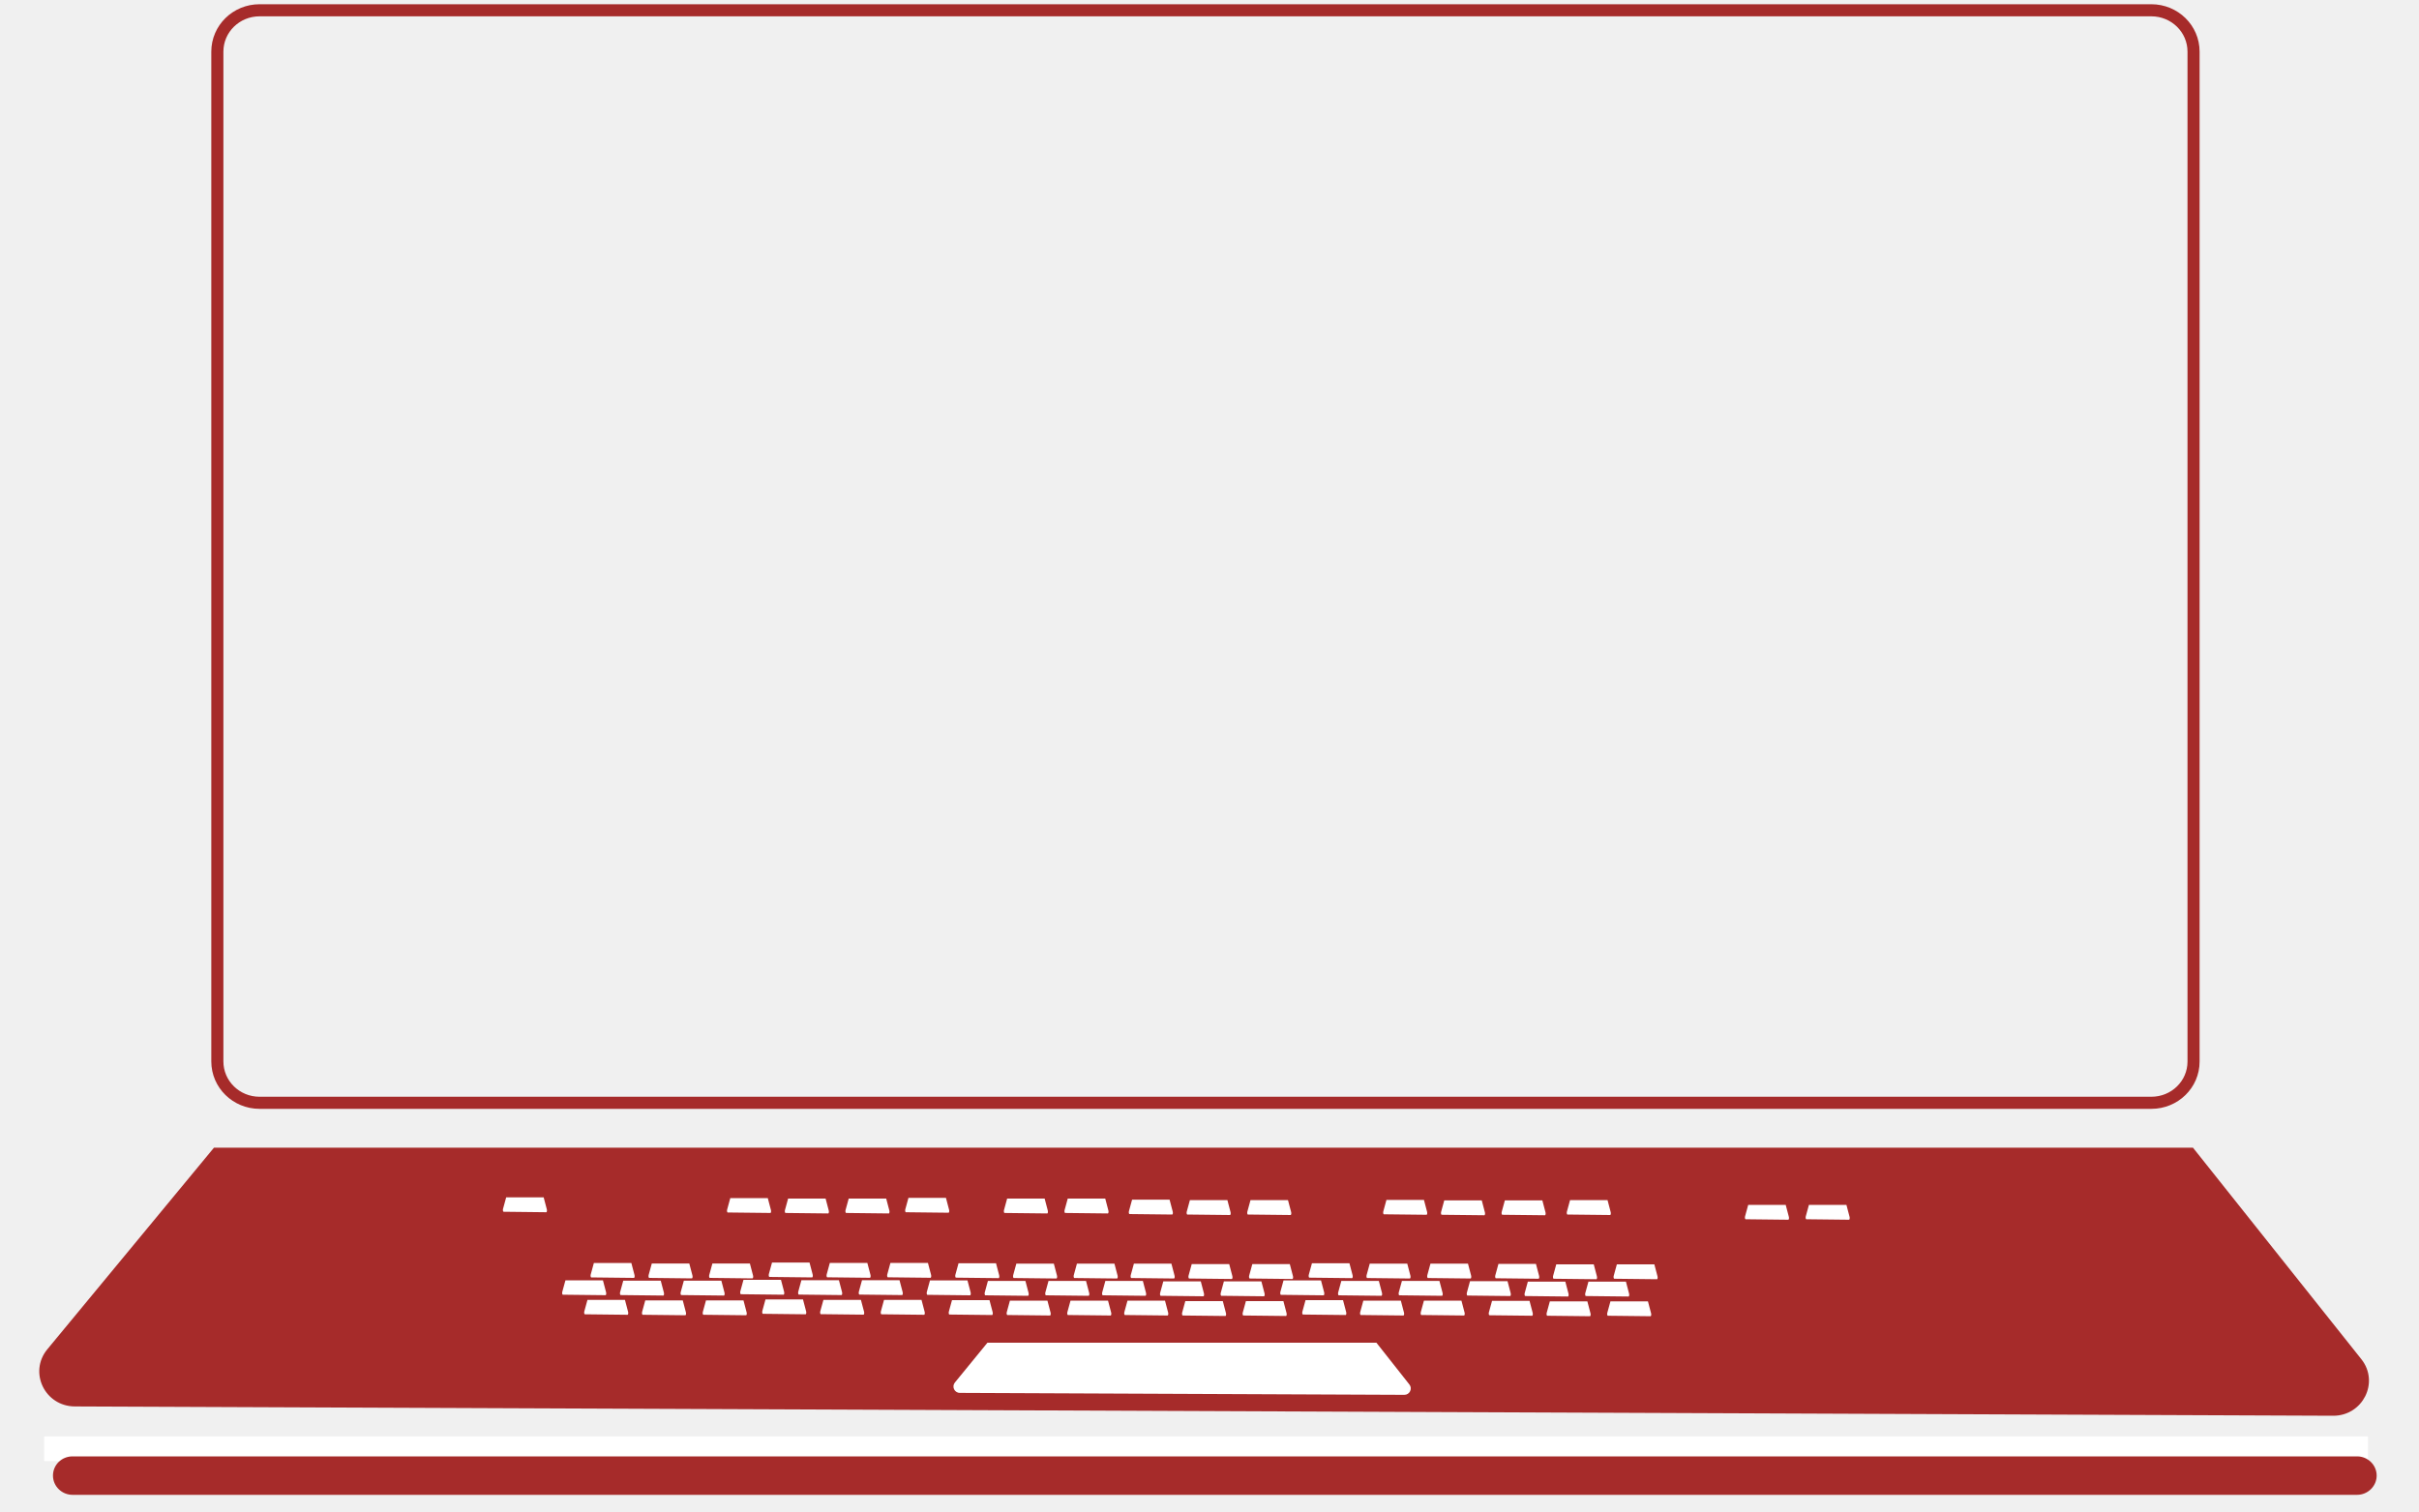
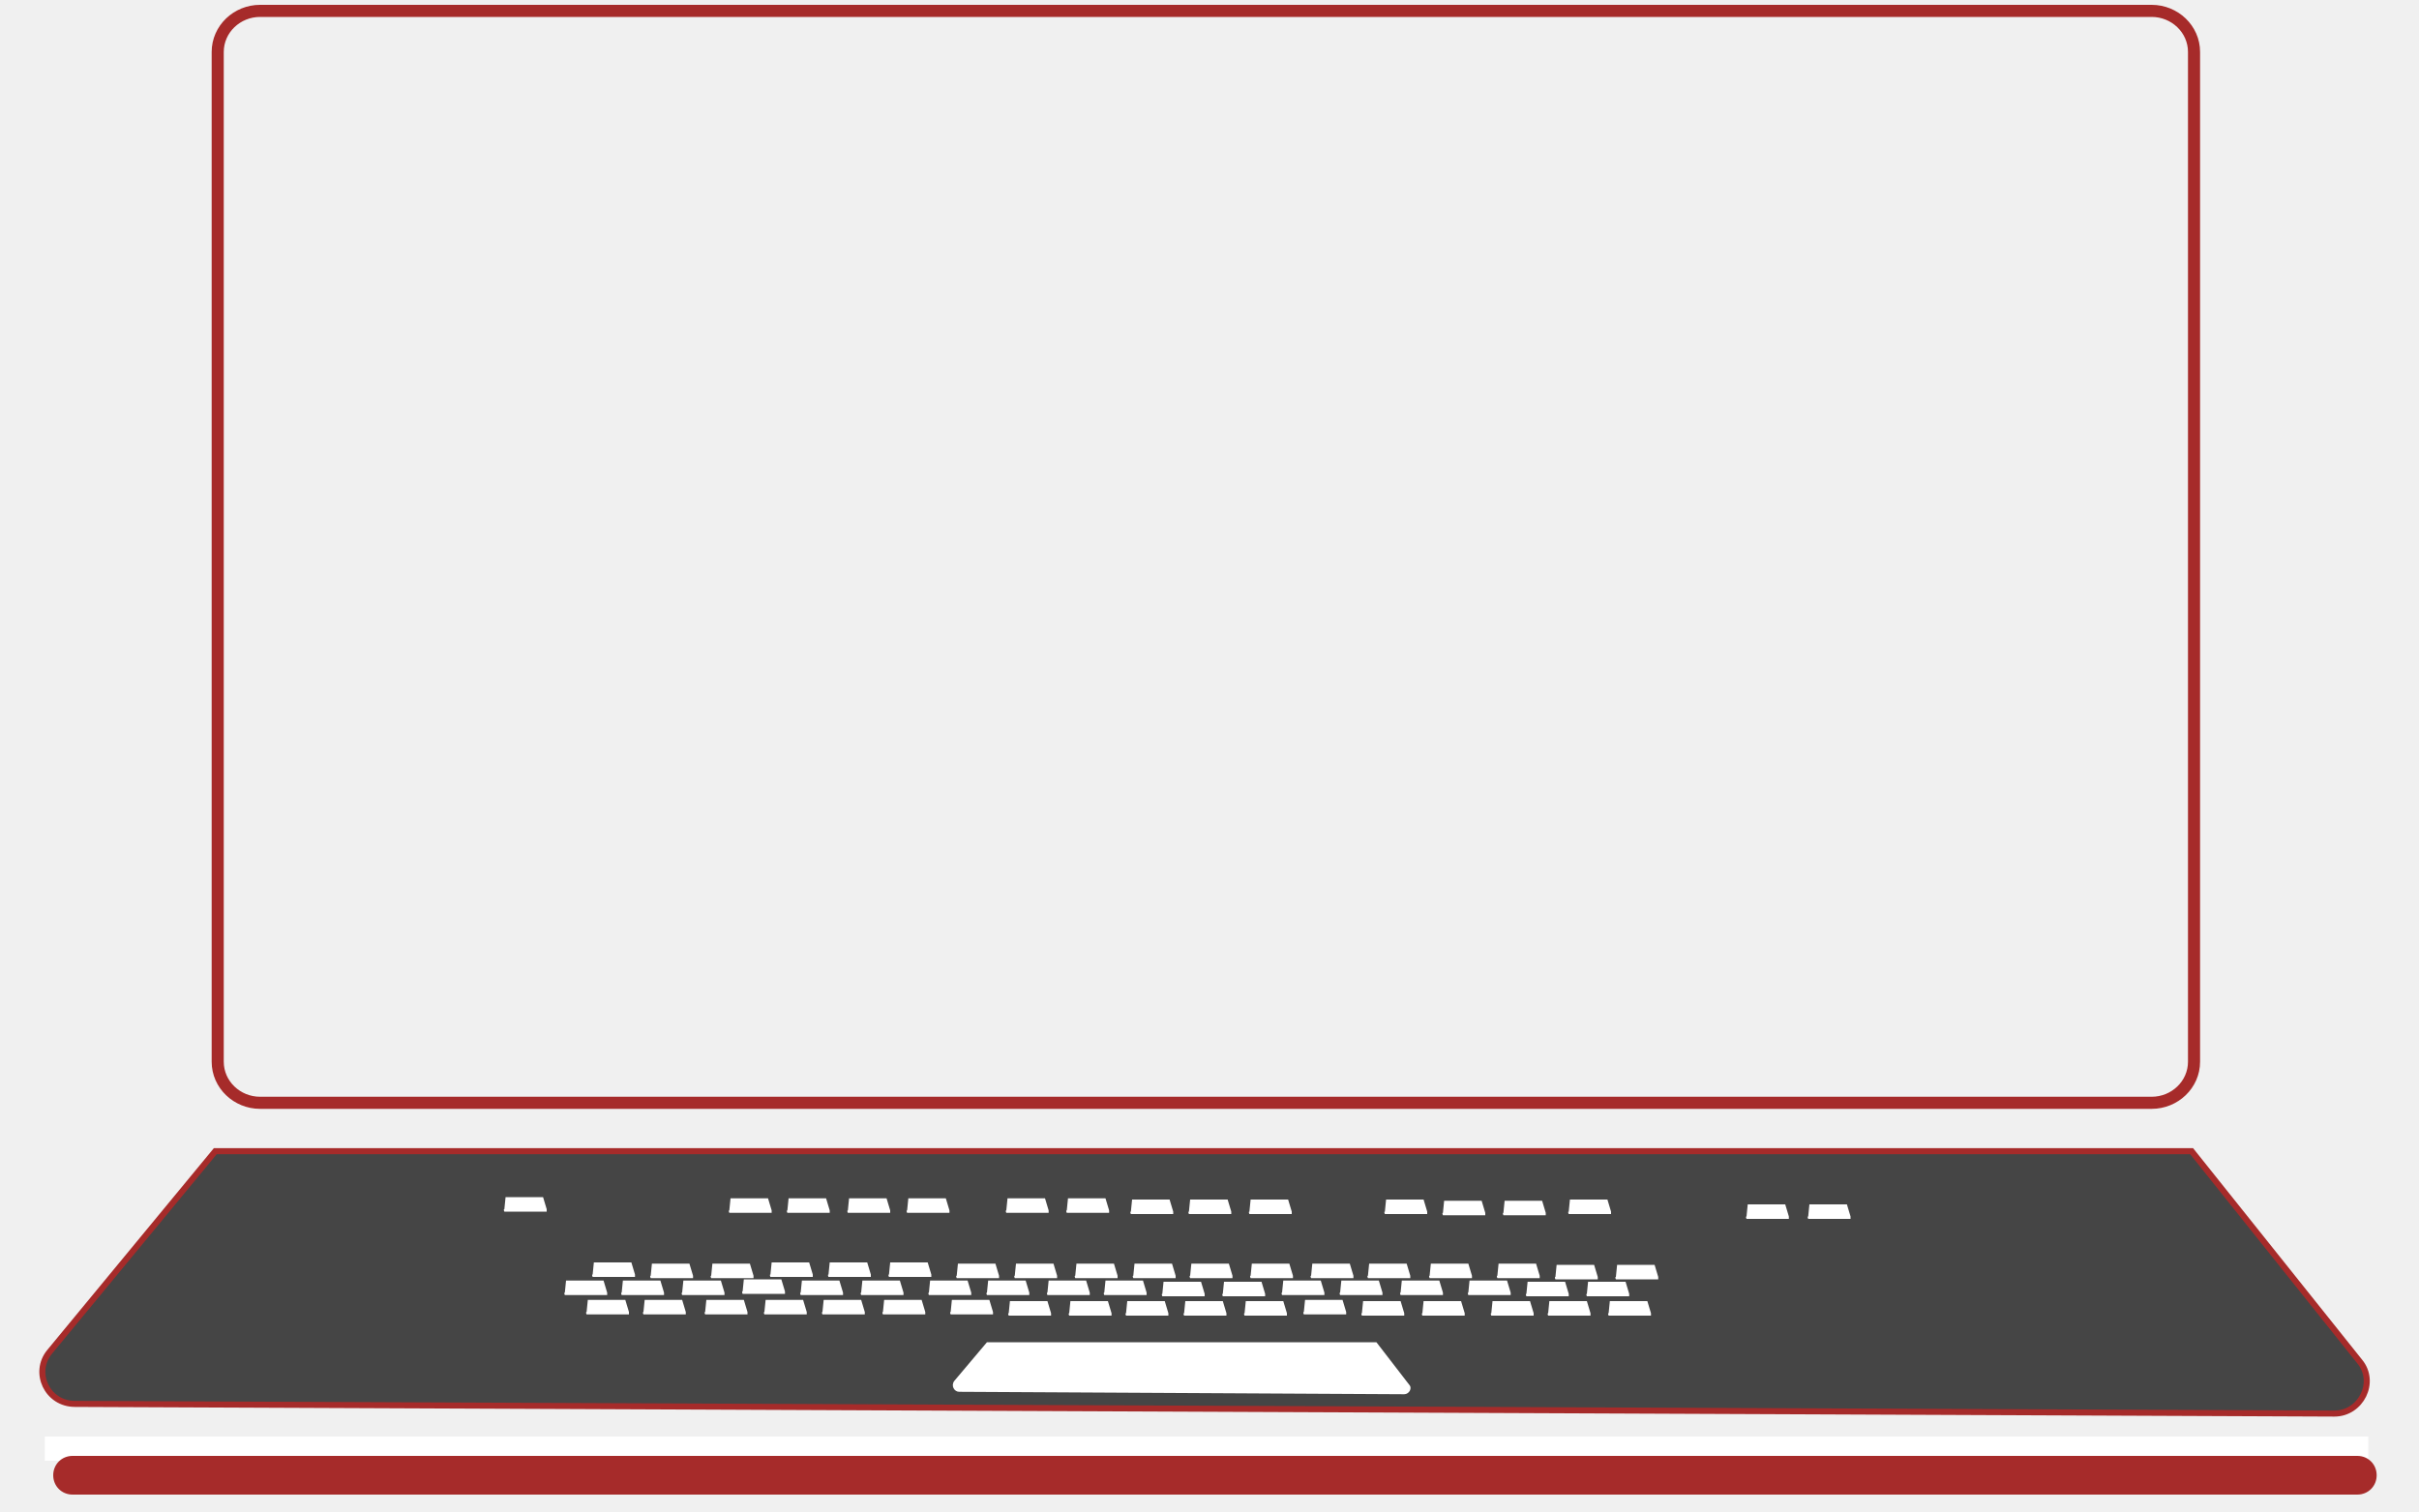
<svg xmlns="http://www.w3.org/2000/svg" version="1.1" id="Layer_1" x="0px" y="0px" viewBox="0 0 200 125" style="enable-background:new 0 0 200 125;" xml:space="preserve">
  <style type="text/css">
	.st0{fill:none;stroke:#A62B2A;stroke-miterlimit:10;}
- 	.st1{fill:#A62B2A;stroke:#A62B2A;stroke-width:0.5;stroke-miterlimit:10;}
+ 	.st1{fill:#454545;stroke:#A62B2A;stroke-width:0.5;stroke-miterlimit:10;}
	.st2{fill:#FFFFFF;}
	.st3{fill:#A62B2A;}
</style>
  <g id="Layer_1_1_">
-     <path class="st0" d="M177.87,91.2H21.46c-1.93,0-3.49-1.53-3.49-3.42V4.27c0-1.89,1.56-3.42,3.49-3.42h156.41   c1.93,0,3.49,1.53,3.49,3.42v83.52C181.36,89.68,179.8,91.2,177.87,91.2z" />
+     <path class="st0" d="M177.9,91.2H21.5c-1.9,0-3.5-1.5-3.5-3.4V4.3c0-1.9,1.6-3.4,3.5-3.4h156.4c1.9,0,3.5,1.5,3.5,3.4v83.5   C181.4,89.7,179.8,91.2,177.9,91.2z" />
  </g>
  <g id="Layer_2_1_">
-     <path class="st1" d="M17.81,95.16h163.38l13.85,17.4c1.38,1.74,0.11,4.28-2.14,4.27L6.19,116.06c-2.27-0.01-3.51-2.58-2.09-4.31   L17.81,95.16z" />
-     <path class="st2" d="M41.85,99.02h3.1l0.26,0.99c0.03,0.1,0,0.24-0.04,0.24l-3.54-0.04c-0.04,0-0.07-0.15-0.04-0.24L41.85,99.02z" />
-     <path class="st2" d="M60.38,99.08h3.1l0.26,0.99c0.03,0.1,0,0.24-0.04,0.24l-3.54-0.04c-0.04,0-0.07-0.15-0.04-0.24L60.38,99.08z" />
-     <path class="st2" d="M70.17,99.12h3.1l0.26,0.99c0.03,0.1,0,0.24-0.04,0.24l-3.54-0.04c-0.04,0-0.07-0.15-0.04-0.24L70.17,99.12z" />
-     <path class="st2" d="M65.16,99.12h3.1l0.26,0.99c0.03,0.1,0,0.24-0.04,0.24l-3.54-0.04c-0.04,0-0.07-0.15-0.04-0.24L65.16,99.12z" />
-     <path class="st2" d="M75.11,99.06h3.1l0.26,0.99c0.03,0.1,0,0.24-0.04,0.24l-3.54-0.04c-0.04,0-0.07-0.15-0.04-0.24L75.11,99.06z" />
-     <path class="st2" d="M88.28,99.12h3.1l0.26,0.99c0.03,0.1,0,0.24-0.04,0.24l-3.54-0.04c-0.04,0-0.07-0.15-0.04-0.24L88.28,99.12z" />
-     <path class="st2" d="M83.27,99.12h3.1l0.26,0.99c0.03,0.1,0,0.24-0.04,0.24l-3.54-0.04c-0.04,0-0.07-0.15-0.04-0.24L83.27,99.12z" />
-     <path class="st2" d="M93.6,99.21h3.1l0.26,0.99c0.03,0.1,0,0.24-0.04,0.24l-3.54-0.04c-0.04,0-0.07-0.15-0.04-0.24L93.6,99.21z" />
-     <path class="st2" d="M103.39,99.25h3.1l0.26,0.99c0.03,0.1,0,0.24-0.04,0.24l-3.54-0.04c-0.04,0-0.07-0.15-0.04-0.24L103.39,99.25z   " />
-     <path class="st2" d="M98.38,99.25h3.1l0.26,0.99c0.03,0.1,0,0.24-0.04,0.24l-3.54-0.04c-0.04,0-0.07-0.15-0.04-0.24L98.38,99.25z" />
-     <path class="st2" d="M129.81,99.25h3.1l0.26,0.99c0.03,0.1,0,0.24-0.04,0.24l-3.54-0.04c-0.04,0-0.07-0.15-0.04-0.24L129.81,99.25z   " />
-     <path class="st2" d="M149.56,99.64h3.1l0.26,0.99c0.03,0.1,0,0.24-0.04,0.24l-3.54-0.04c-0.04,0-0.07-0.15-0.04-0.24L149.56,99.64z   " />
-     <path class="st2" d="M144.54,99.64h3.1l0.26,0.99c0.03,0.1,0,0.24-0.04,0.24l-3.54-0.04c-0.04,0-0.07-0.15-0.04-0.24L144.54,99.64z   " />
-     <path class="st2" d="M114.63,99.23h3.1l0.26,0.99c0.03,0.1,0,0.24-0.04,0.24l-3.54-0.04c-0.04,0-0.07-0.15-0.04-0.24L114.63,99.23z   " />
-     <path class="st2" d="M124.42,99.27h3.1l0.26,0.99c0.03,0.1,0,0.24-0.04,0.24l-3.54-0.04c-0.04,0-0.07-0.15-0.04-0.24L124.42,99.27z   " />
-     <path class="st2" d="M119.41,99.27h3.1l0.26,0.99c0.03,0.1,0,0.24-0.04,0.24l-3.54-0.04c-0.04,0-0.07-0.15-0.04-0.24L119.41,99.27z   " />
-     <path class="st2" d="M49.1,104.45h3.1l0.26,0.99c0.03,0.1,0,0.24-0.04,0.24l-3.54-0.04c-0.04,0-0.07-0.15-0.04-0.24L49.1,104.45z" />
-     <path class="st2" d="M58.9,104.49H62l0.26,0.99c0.03,0.1,0,0.24-0.04,0.24l-3.54-0.04c-0.04,0-0.07-0.15-0.04-0.24L58.9,104.49z" />
-     <path class="st2" d="M53.89,104.49h3.1l0.26,0.99c0.03,0.1,0,0.24-0.04,0.24l-3.54-0.04c-0.04,0-0.07-0.15-0.04-0.24L53.89,104.49z   " />
-     <path class="st2" d="M63.83,104.41h3.1l0.26,0.99c0.03,0.1,0,0.24-0.04,0.24l-3.54-0.04c-0.04,0-0.07-0.15-0.04-0.24L63.83,104.41z   " />
-     <path class="st2" d="M73.62,104.44h3.1l0.26,0.99c0.03,0.1,0,0.24-0.04,0.24l-3.54-0.04c-0.04,0-0.07-0.15-0.04-0.24L73.62,104.44z   " />
-     <path class="st2" d="M68.61,104.44h3.1l0.26,0.99c0.03,0.1,0,0.24-0.04,0.24l-3.54-0.04c-0.04,0-0.07-0.15-0.04-0.24L68.61,104.44z   " />
-     <path class="st2" d="M79.25,104.47h3.1l0.26,0.99c0.03,0.1,0,0.24-0.04,0.24l-3.54-0.04c-0.04,0-0.07-0.15-0.04-0.24L79.25,104.47z   " />
-     <path class="st2" d="M89.04,104.5h3.1l0.26,0.99c0.03,0.1,0,0.24-0.04,0.24l-3.54-0.04c-0.04,0-0.07-0.15-0.04-0.24L89.04,104.5z" />
-     <path class="st2" d="M84.03,104.5h3.1l0.26,0.99c0.03,0.1,0,0.24-0.04,0.24l-3.54-0.04c-0.04,0-0.07-0.15-0.04-0.24L84.03,104.5z" />
-     <path class="st2" d="M93.75,104.5h3.1l0.26,0.99c0.03,0.1,0,0.24-0.04,0.24l-3.54-0.04c-0.04,0-0.07-0.15-0.04-0.24L93.75,104.5z" />
-     <path class="st2" d="M103.54,104.54h3.1l0.26,0.99c0.03,0.1,0,0.24-0.04,0.24l-3.54-0.04c-0.04,0-0.07-0.15-0.04-0.24   L103.54,104.54z" />
-     <path class="st2" d="M98.53,104.54h3.1l0.26,0.99c0.03,0.1,0,0.24-0.04,0.24l-3.54-0.04c-0.04,0-0.07-0.15-0.04-0.24L98.53,104.54z   " />
-     <path class="st2" d="M108.47,104.47h3.1l0.26,0.99c0.03,0.1,0,0.24-0.04,0.24l-3.54-0.04c-0.04,0-0.07-0.15-0.04-0.24   L108.47,104.47z" />
-     <path class="st2" d="M118.27,104.5h3.1l0.26,0.99c0.03,0.1,0,0.24-0.04,0.24l-3.54-0.04c-0.04,0-0.07-0.15-0.04-0.24L118.27,104.5z   " />
-     <path class="st2" d="M113.25,104.5h3.1l0.26,0.99c0.03,0.1,0,0.24-0.04,0.24l-3.54-0.04c-0.04,0-0.07-0.15-0.04-0.24L113.25,104.5z   " />
-     <path class="st2" d="M123.89,104.52h3.1l0.26,0.99c0.03,0.1,0,0.24-0.04,0.24l-3.54-0.04c-0.04,0-0.07-0.15-0.04-0.24   L123.89,104.52z" />
-     <path class="st2" d="M133.68,104.56h3.1l0.26,0.99c0.03,0.1,0,0.24-0.04,0.24l-3.54-0.04c-0.04,0-0.07-0.15-0.04-0.24   L133.68,104.56z" />
-     <path class="st2" d="M128.67,104.56h3.1l0.26,0.99c0.03,0.1,0,0.24-0.04,0.24l-3.54-0.04c-0.04,0-0.07-0.15-0.04-0.24   L128.67,104.56z" />
-     <path class="st2" d="M46.75,105.88h3.1l0.26,0.99c0.03,0.1,0,0.24-0.04,0.24l-3.54-0.04c-0.04,0-0.07-0.15-0.04-0.24L46.75,105.88z   " />
-     <path class="st2" d="M56.54,105.91h3.1l0.26,0.99c0.03,0.1,0,0.24-0.04,0.24l-3.54-0.04c-0.04,0-0.07-0.15-0.04-0.24L56.54,105.91z   " />
-     <path class="st2" d="M51.53,105.91h3.1l0.26,0.99c0.03,0.1,0,0.24-0.04,0.24l-3.54-0.04c-0.04,0-0.07-0.15-0.04-0.24L51.53,105.91z   " />
-     <path class="st2" d="M61.47,105.84h3.1l0.26,0.99c0.03,0.1,0,0.24-0.04,0.24l-3.54-0.04c-0.04,0-0.07-0.15-0.04-0.24L61.47,105.84z   " />
-     <path class="st2" d="M71.27,105.87h3.1l0.26,0.99c0.03,0.1,0,0.24-0.04,0.24l-3.54-0.04c-0.04,0-0.07-0.15-0.04-0.24L71.27,105.87z   " />
-     <path class="st2" d="M66.26,105.87h3.1l0.26,0.99c0.03,0.1,0,0.24-0.04,0.24l-3.54-0.04c-0.04,0-0.07-0.15-0.04-0.24L66.26,105.87z   " />
-     <path class="st2" d="M76.89,105.89h3.1l0.26,0.99c0.03,0.1,0,0.24-0.04,0.24l-3.54-0.04c-0.04,0-0.07-0.15-0.04-0.24L76.89,105.89z   " />
-     <path class="st2" d="M86.69,105.93h3.1l0.26,0.99c0.03,0.1,0,0.24-0.04,0.24l-3.54-0.04c-0.04,0-0.07-0.15-0.04-0.24L86.69,105.93z   " />
-     <path class="st2" d="M81.68,105.93h3.1l0.26,0.99c0.03,0.1,0,0.24-0.04,0.24l-3.54-0.04c-0.04,0-0.07-0.15-0.04-0.24L81.68,105.93z   " />
-     <path class="st2" d="M91.39,105.93h3.1l0.26,0.99c0.03,0.1,0,0.24-0.04,0.24l-3.54-0.04c-0.04,0-0.07-0.15-0.04-0.24L91.39,105.93z   " />
-     <path class="st2" d="M101.19,105.97h3.1l0.26,0.99c0.03,0.1,0,0.24-0.04,0.24l-3.54-0.04c-0.04,0-0.07-0.15-0.04-0.24   L101.19,105.97z" />
-     <path class="st2" d="M96.18,105.97h3.1l0.26,0.99c0.03,0.1,0,0.24-0.04,0.24l-3.54-0.04c-0.04,0-0.07-0.15-0.04-0.24L96.18,105.97z   " />
-     <path class="st2" d="M106.12,105.89h3.1l0.26,0.99c0.03,0.1,0,0.24-0.04,0.24l-3.54-0.04c-0.04,0-0.07-0.15-0.04-0.24   L106.12,105.89z" />
-     <path class="st2" d="M115.91,105.93h3.1l0.26,0.99c0.03,0.1,0,0.24-0.04,0.24l-3.54-0.04c-0.04,0-0.07-0.15-0.04-0.24   L115.91,105.93z" />
-     <path class="st2" d="M110.9,105.93h3.1l0.26,0.99c0.03,0.1,0,0.24-0.04,0.24l-3.54-0.04c-0.04,0-0.07-0.15-0.04-0.24L110.9,105.93z   " />
-     <path class="st2" d="M121.54,105.95h3.1l0.26,0.99c0.03,0.1,0,0.24-0.04,0.24l-3.54-0.04c-0.04,0-0.07-0.15-0.04-0.24   L121.54,105.95z" />
-     <path class="st2" d="M131.33,105.99h3.1l0.26,0.99c0.03,0.1,0,0.24-0.04,0.24l-3.54-0.04c-0.04,0-0.07-0.15-0.04-0.24   L131.33,105.99z" />
-     <path class="st2" d="M126.32,105.99h3.1l0.26,0.99c0.03,0.1,0,0.24-0.04,0.24l-3.54-0.04c-0.04,0-0.07-0.15-0.04-0.24   L126.32,105.99z" />
-     <path class="st2" d="M48.57,107.5h3.1l0.26,0.99c0.03,0.1,0,0.24-0.04,0.24l-3.54-0.04c-0.04,0-0.07-0.15-0.04-0.24L48.57,107.5z" />
-     <path class="st2" d="M58.37,107.54h3.1l0.26,0.99c0.03,0.1,0,0.24-0.04,0.24l-3.54-0.04c-0.04,0-0.07-0.15-0.04-0.24L58.37,107.54z   " />
-     <path class="st2" d="M53.35,107.54h3.1l0.26,0.99c0.03,0.1,0,0.24-0.04,0.24l-3.54-0.04c-0.04,0-0.07-0.15-0.04-0.24L53.35,107.54z   " />
-     <path class="st2" d="M63.29,107.46h3.1l0.26,0.99c0.03,0.1,0,0.24-0.04,0.24l-3.54-0.04c-0.04,0-0.07-0.15-0.04-0.24L63.29,107.46z   " />
-     <path class="st2" d="M73.09,107.5h3.1l0.26,0.99c0.03,0.1,0,0.24-0.04,0.24l-3.54-0.04c-0.04,0-0.07-0.15-0.04-0.24L73.09,107.5z" />
-     <path class="st2" d="M68.08,107.5h3.1l0.26,0.98c0.03,0.1,0,0.24-0.04,0.24l-3.54-0.04c-0.04,0-0.07-0.15-0.04-0.24L68.08,107.5z" />
-     <path class="st2" d="M78.71,107.52h3.1l0.26,0.99c0.03,0.1,0,0.24-0.04,0.24l-3.54-0.04c-0.04,0-0.07-0.15-0.04-0.24L78.71,107.52z   " />
-     <path class="st2" d="M88.51,107.56h3.1l0.26,0.99c0.03,0.1,0,0.24-0.04,0.24l-3.54-0.04c-0.04,0-0.07-0.15-0.04-0.24L88.51,107.56z   " />
-     <path class="st2" d="M83.5,107.56h3.1l0.26,0.99c0.03,0.1,0,0.24-0.04,0.24l-3.54-0.04c-0.04,0-0.07-0.15-0.04-0.24L83.5,107.56z" />
-     <path class="st2" d="M93.22,107.56h3.1l0.26,0.99c0.03,0.1,0,0.24-0.04,0.24L93,108.75c-0.04,0-0.07-0.15-0.04-0.24L93.22,107.56z" />
-     <path class="st2" d="M103.01,107.6h3.1l0.26,0.99c0.03,0.1,0,0.24-0.04,0.24l-3.54-0.04c-0.04,0-0.07-0.15-0.04-0.24L103.01,107.6z   " />
-     <path class="st2" d="M98,107.6h3.1l0.26,0.99c0.03,0.1,0,0.24-0.04,0.24l-3.54-0.04c-0.04,0-0.07-0.15-0.04-0.24L98,107.6z" />
-     <path class="st2" d="M107.94,107.52h3.1l0.26,0.99c0.03,0.1,0,0.24-0.04,0.24l-3.54-0.04c-0.04,0-0.07-0.15-0.04-0.24   L107.94,107.52z" />
-     <path class="st2" d="M117.73,107.56h3.1l0.26,0.99c0.03,0.1,0,0.24-0.04,0.24l-3.54-0.04c-0.04,0-0.07-0.15-0.04-0.24   L117.73,107.56z" />
-     <path class="st2" d="M112.72,107.56h3.1l0.26,0.99c0.03,0.1,0,0.24-0.04,0.24l-3.54-0.04c-0.04,0-0.07-0.15-0.04-0.24   L112.72,107.56z" />
-     <path class="st2" d="M123.36,107.58h3.1l0.26,0.99c0.03,0.1,0,0.24-0.04,0.24l-3.54-0.04c-0.04,0-0.07-0.15-0.04-0.24   L123.36,107.58z" />
-     <path class="st2" d="M133.15,107.62h3.1l0.26,0.99c0.03,0.1,0,0.24-0.04,0.24l-3.54-0.04c-0.04,0-0.07-0.15-0.04-0.24   L133.15,107.62z" />
-     <path class="st2" d="M128.14,107.62h3.1l0.26,0.99c0.03,0.1,0,0.24-0.04,0.24l-3.54-0.04c-0.04,0-0.07-0.15-0.04-0.24   L128.14,107.62z" />
-     <path class="st2" d="M81.64,111.04h32.16l2.73,3.46c0.27,0.34,0.02,0.85-0.42,0.85l-36.75-0.16c-0.45,0-0.69-0.52-0.41-0.86   L81.64,111.04z" />
-     <polyline class="st2" points="3.65,118.79 195.78,118.79 195.78,120.83 3.65,120.83 3.65,117.86  " />
-     <path class="st3" d="M6,120.44h188.88c0.89,0,1.62,0.71,1.62,1.59l0,0c0,0.87-0.73,1.59-1.62,1.59H6c-0.89,0-1.62-0.71-1.62-1.59   l0,0C4.38,121.14,5.1,120.44,6,120.44z" />
+     <path class="st1" d="M17.8,95.2h163.4l13.9,17.4c1.4,1.7,0.1,4.3-2.1,4.3L6.2,116.1c-2.3,0-3.5-2.6-2.1-4.3L17.8,95.2z" />
+     <path class="st2" d="M41.8,99h3.1l0.3,1c0,0.1,0,0.2,0,0.2l-3.5,0c0,0-0.1-0.2,0-0.2L41.8,99z" />
+     <path class="st2" d="M60.4,99.1h3.1l0.3,1c0,0.1,0,0.2,0,0.2l-3.5,0c0,0-0.1-0.2,0-0.2L60.4,99.1z" />
+     <path class="st2" d="M70.2,99.1h3.1l0.3,1c0,0.1,0,0.2,0,0.2l-3.5,0c0,0-0.1-0.2,0-0.2L70.2,99.1z" />
+     <path class="st2" d="M65.2,99.1h3.1l0.3,1c0,0.1,0,0.2,0,0.2l-3.5,0c0,0-0.1-0.2,0-0.2L65.2,99.1z" />
+     <path class="st2" d="M75.1,99.1h3.1l0.3,1c0,0.1,0,0.2,0,0.2l-3.5,0c0,0-0.1-0.2,0-0.2L75.1,99.1z" />
+     <path class="st2" d="M88.3,99.1h3.1l0.3,1c0,0.1,0,0.2,0,0.2l-3.5,0c0,0-0.1-0.2,0-0.2L88.3,99.1z" />
+     <path class="st2" d="M83.3,99.1h3.1l0.3,1c0,0.1,0,0.2,0,0.2l-3.5,0c0,0-0.1-0.2,0-0.2L83.3,99.1z" />
+     <path class="st2" d="M93.6,99.2h3.1l0.3,1c0,0.1,0,0.2,0,0.2l-3.5,0c0,0-0.1-0.2,0-0.2L93.6,99.2z" />
+     <path class="st2" d="M103.4,99.2h3.1l0.3,1c0,0.1,0,0.2,0,0.2l-3.5,0c0,0-0.1-0.2,0-0.2L103.4,99.2z" />
+     <path class="st2" d="M98.4,99.2h3.1l0.3,1c0,0.1,0,0.2,0,0.2l-3.5,0c0,0-0.1-0.2,0-0.2L98.4,99.2z" />
+     <path class="st2" d="M129.8,99.2h3.1l0.3,1c0,0.1,0,0.2,0,0.2l-3.5,0c0,0-0.1-0.2,0-0.2L129.8,99.2z" />
+     <path class="st2" d="M149.6,99.6h3.1l0.3,1c0,0.1,0,0.2,0,0.2l-3.5,0c0,0-0.1-0.2,0-0.2L149.6,99.6z" />
+     <path class="st2" d="M144.5,99.6h3.1l0.3,1c0,0.1,0,0.2,0,0.2l-3.5,0c0,0-0.1-0.2,0-0.2L144.5,99.6z" />
+     <path class="st2" d="M114.6,99.2h3.1l0.3,1c0,0.1,0,0.2,0,0.2l-3.5,0c0,0-0.1-0.2,0-0.2L114.6,99.2z" />
+     <path class="st2" d="M124.4,99.3h3.1l0.3,1c0,0.1,0,0.2,0,0.2l-3.5,0c0,0-0.1-0.2,0-0.2L124.4,99.3z" />
+     <path class="st2" d="M119.4,99.3h3.1l0.3,1c0,0.1,0,0.2,0,0.2l-3.5,0c0,0-0.1-0.2,0-0.2L119.4,99.3z" />
+     <path class="st2" d="M49.1,104.4h3.1l0.3,1c0,0.1,0,0.2,0,0.2l-3.5,0c0,0-0.1-0.2,0-0.2L49.1,104.4z" />
+     <path class="st2" d="M58.9,104.5H62l0.3,1c0,0.1,0,0.2,0,0.2l-3.5,0c0,0-0.1-0.2,0-0.2L58.9,104.5z" />
+     <path class="st2" d="M53.9,104.5H57l0.3,1c0,0.1,0,0.2,0,0.2l-3.5,0c0,0-0.1-0.2,0-0.2L53.9,104.5z" />
+     <path class="st2" d="M63.8,104.4h3.1l0.3,1c0,0.1,0,0.2,0,0.2l-3.5,0c0,0-0.1-0.2,0-0.2L63.8,104.4z" />
+     <path class="st2" d="M73.6,104.4h3.1l0.3,1c0,0.1,0,0.2,0,0.2l-3.5,0c0,0-0.1-0.2,0-0.2L73.6,104.4z" />
+     <path class="st2" d="M68.6,104.4h3.1l0.3,1c0,0.1,0,0.2,0,0.2l-3.5,0c0,0-0.1-0.2,0-0.2L68.6,104.4z" />
+     <path class="st2" d="M79.2,104.5h3.1l0.3,1c0,0.1,0,0.2,0,0.2l-3.5,0c0,0-0.1-0.2,0-0.2L79.2,104.5z" />
+     <path class="st2" d="M89,104.5h3.1l0.3,1c0,0.1,0,0.2,0,0.2l-3.5,0c0,0-0.1-0.2,0-0.2L89,104.5z" />
+     <path class="st2" d="M84,104.5h3.1l0.3,1c0,0.1,0,0.2,0,0.2l-3.5,0c0,0-0.1-0.2,0-0.2L84,104.5z" />
+     <path class="st2" d="M93.8,104.5h3.1l0.3,1c0,0.1,0,0.2,0,0.2l-3.5,0c0,0-0.1-0.2,0-0.2L93.8,104.5z" />
+     <path class="st2" d="M103.5,104.5h3.1l0.3,1c0,0.1,0,0.2,0,0.2l-3.5,0c0,0-0.1-0.2,0-0.2L103.5,104.5z" />
+     <path class="st2" d="M98.5,104.5h3.1l0.3,1c0,0.1,0,0.2,0,0.2l-3.5,0c0,0-0.1-0.2,0-0.2L98.5,104.5z" />
+     <path class="st2" d="M108.5,104.5h3.1l0.3,1c0,0.1,0,0.2,0,0.2l-3.5,0c0,0-0.1-0.2,0-0.2L108.5,104.5z" />
+     <path class="st2" d="M118.3,104.5h3.1l0.3,1c0,0.1,0,0.2,0,0.2l-3.5,0c0,0-0.1-0.2,0-0.2L118.3,104.5z" />
+     <path class="st2" d="M113.2,104.5h3.1l0.3,1c0,0.1,0,0.2,0,0.2l-3.5,0c0,0-0.1-0.2,0-0.2L113.2,104.5z" />
+     <path class="st2" d="M123.9,104.5h3.1l0.3,1c0,0.1,0,0.2,0,0.2l-3.5,0c0,0-0.1-0.2,0-0.2L123.9,104.5z" />
+     <path class="st2" d="M133.7,104.6h3.1l0.3,1c0,0.1,0,0.2,0,0.2l-3.5,0c0,0-0.1-0.2,0-0.2L133.7,104.6z" />
+     <path class="st2" d="M128.7,104.6h3.1l0.3,1c0,0.1,0,0.2,0,0.2l-3.5,0c0,0-0.1-0.2,0-0.2L128.7,104.6z" />
+     <path class="st2" d="M46.8,105.9h3.1l0.3,1c0,0.1,0,0.2,0,0.2l-3.5,0c0,0-0.1-0.2,0-0.2L46.8,105.9z" />
+     <path class="st2" d="M56.5,105.9h3.1l0.3,1c0,0.1,0,0.2,0,0.2l-3.5,0c0,0-0.1-0.2,0-0.2L56.5,105.9z" />
+     <path class="st2" d="M51.5,105.9h3.1l0.3,1c0,0.1,0,0.2,0,0.2l-3.5,0c0,0-0.1-0.2,0-0.2L51.5,105.9z" />
+     <path class="st2" d="M61.5,105.8h3.1l0.3,1c0,0.1,0,0.2,0,0.2l-3.5,0c0,0-0.1-0.2,0-0.2L61.5,105.8z" />
+     <path class="st2" d="M71.3,105.9h3.1l0.3,1c0,0.1,0,0.2,0,0.2l-3.5,0c0,0-0.1-0.2,0-0.2L71.3,105.9z" />
+     <path class="st2" d="M66.3,105.9h3.1l0.3,1c0,0.1,0,0.2,0,0.2l-3.5,0c0,0-0.1-0.2,0-0.2L66.3,105.9z" />
+     <path class="st2" d="M76.9,105.9H80l0.3,1c0,0.1,0,0.2,0,0.2l-3.5,0c0,0-0.1-0.2,0-0.2L76.9,105.9z" />
+     <path class="st2" d="M86.7,105.9h3.1l0.3,1c0,0.1,0,0.2,0,0.2l-3.5,0c0,0-0.1-0.2,0-0.2L86.7,105.9z" />
+     <path class="st2" d="M81.7,105.9h3.1l0.3,1c0,0.1,0,0.2,0,0.2l-3.5,0c0,0-0.1-0.2,0-0.2L81.7,105.9z" />
+     <path class="st2" d="M91.4,105.9h3.1l0.3,1c0,0.1,0,0.2,0,0.2l-3.5,0c0,0-0.1-0.2,0-0.2L91.4,105.9z" />
+     <path class="st2" d="M101.2,106h3.1l0.3,1c0,0.1,0,0.2,0,0.2l-3.5,0c0,0-0.1-0.2,0-0.2L101.2,106z" />
+     <path class="st2" d="M96.2,106h3.1l0.3,1c0,0.1,0,0.2,0,0.2l-3.5,0c0,0-0.1-0.2,0-0.2L96.2,106z" />
+     <path class="st2" d="M106.1,105.9h3.1l0.3,1c0,0.1,0,0.2,0,0.2l-3.5,0c0,0-0.1-0.2,0-0.2L106.1,105.9z" />
+     <path class="st2" d="M115.9,105.9h3.1l0.3,1c0,0.1,0,0.2,0,0.2l-3.5,0c0,0-0.1-0.2,0-0.2L115.9,105.9z" />
+     <path class="st2" d="M110.9,105.9h3.1l0.3,1c0,0.1,0,0.2,0,0.2l-3.5,0c0,0-0.1-0.2,0-0.2L110.9,105.9z" />
+     <path class="st2" d="M121.5,105.9h3.1l0.3,1c0,0.1,0,0.2,0,0.2l-3.5,0c0,0-0.1-0.2,0-0.2L121.5,105.9z" />
+     <path class="st2" d="M131.3,106h3.1l0.3,1c0,0.1,0,0.2,0,0.2l-3.5,0c0,0-0.1-0.2,0-0.2L131.3,106z" />
+     <path class="st2" d="M126.3,106h3.1l0.3,1c0,0.1,0,0.2,0,0.2l-3.5,0c0,0-0.1-0.2,0-0.2L126.3,106z" />
+     <path class="st2" d="M48.6,107.5h3.1l0.3,1c0,0.1,0,0.2,0,0.2l-3.5,0c0,0-0.1-0.2,0-0.2L48.6,107.5z" />
+     <path class="st2" d="M58.4,107.5h3.1l0.3,1c0,0.1,0,0.2,0,0.2l-3.5,0c0,0-0.1-0.2,0-0.2L58.4,107.5z" />
+     <path class="st2" d="M53.3,107.5h3.1l0.3,1c0,0.1,0,0.2,0,0.2l-3.5,0c0,0-0.1-0.2,0-0.2L53.3,107.5z" />
+     <path class="st2" d="M63.3,107.5h3.1l0.3,1c0,0.1,0,0.2,0,0.2l-3.5,0c0,0-0.1-0.2,0-0.2L63.3,107.5z" />
+     <path class="st2" d="M73.1,107.5h3.1l0.3,1c0,0.1,0,0.2,0,0.2l-3.5,0c0,0-0.1-0.2,0-0.2L73.1,107.5z" />
+     <path class="st2" d="M68.1,107.5h3.1l0.3,1c0,0.1,0,0.2,0,0.2l-3.5,0c0,0-0.1-0.2,0-0.2L68.1,107.5z" />
+     <path class="st2" d="M78.7,107.5h3.1l0.3,1c0,0.1,0,0.2,0,0.2l-3.5,0c0,0-0.1-0.2,0-0.2L78.7,107.5z" />
+     <path class="st2" d="M88.5,107.6h3.1l0.3,1c0,0.1,0,0.2,0,0.2l-3.5,0c0,0-0.1-0.2,0-0.2L88.5,107.6z" />
+     <path class="st2" d="M83.5,107.6h3.1l0.3,1c0,0.1,0,0.2,0,0.2l-3.5,0c0,0-0.1-0.2,0-0.2L83.5,107.6z" />
+     <path class="st2" d="M93.2,107.6h3.1l0.3,1c0,0.1,0,0.2,0,0.2l-3.5,0c0,0-0.1-0.2,0-0.2L93.2,107.6z" />
+     <path class="st2" d="M103,107.6h3.1l0.3,1c0,0.1,0,0.2,0,0.2l-3.5,0c0,0-0.1-0.2,0-0.2L103,107.6z" />
+     <path class="st2" d="M98,107.6h3.1l0.3,1c0,0.1,0,0.2,0,0.2l-3.5,0c0,0-0.1-0.2,0-0.2L98,107.6z" />
+     <path class="st2" d="M107.9,107.5h3.1l0.3,1c0,0.1,0,0.2,0,0.2l-3.5,0c0,0-0.1-0.2,0-0.2L107.9,107.5z" />
+     <path class="st2" d="M117.7,107.6h3.1l0.3,1c0,0.1,0,0.2,0,0.2l-3.5,0c0,0-0.1-0.2,0-0.2L117.7,107.6z" />
+     <path class="st2" d="M112.7,107.6h3.1l0.3,1c0,0.1,0,0.2,0,0.2l-3.5,0c0,0-0.1-0.2,0-0.2L112.7,107.6z" />
+     <path class="st2" d="M123.4,107.6h3.1l0.3,1c0,0.1,0,0.2,0,0.2l-3.5,0c0,0-0.1-0.2,0-0.2L123.4,107.6z" />
+     <path class="st2" d="M133.1,107.6h3.1l0.3,1c0,0.1,0,0.2,0,0.2l-3.5,0c0,0-0.1-0.2,0-0.2L133.1,107.6z" />
+     <path class="st2" d="M128.1,107.6h3.1l0.3,1c0,0.1,0,0.2,0,0.2l-3.5,0c0,0-0.1-0.2,0-0.2L128.1,107.6z" />
+     <path class="st2" d="M81.6,111h32.2l2.7,3.5c0.3,0.3,0,0.8-0.4,0.8l-36.8-0.2c-0.4,0-0.7-0.5-0.4-0.9L81.6,111z" />
+     <polyline class="st2" points="3.7,118.8 195.8,118.8 195.8,120.8 3.7,120.8 3.7,117.9  " />
+     <path class="st3" d="M6,120.4h188.9c0.9,0,1.6,0.7,1.6,1.6l0,0c0,0.9-0.7,1.6-1.6,1.6H6c-0.9,0-1.6-0.7-1.6-1.6l0,0   C4.4,121.1,5.1,120.4,6,120.4z" />
  </g>
</svg>
